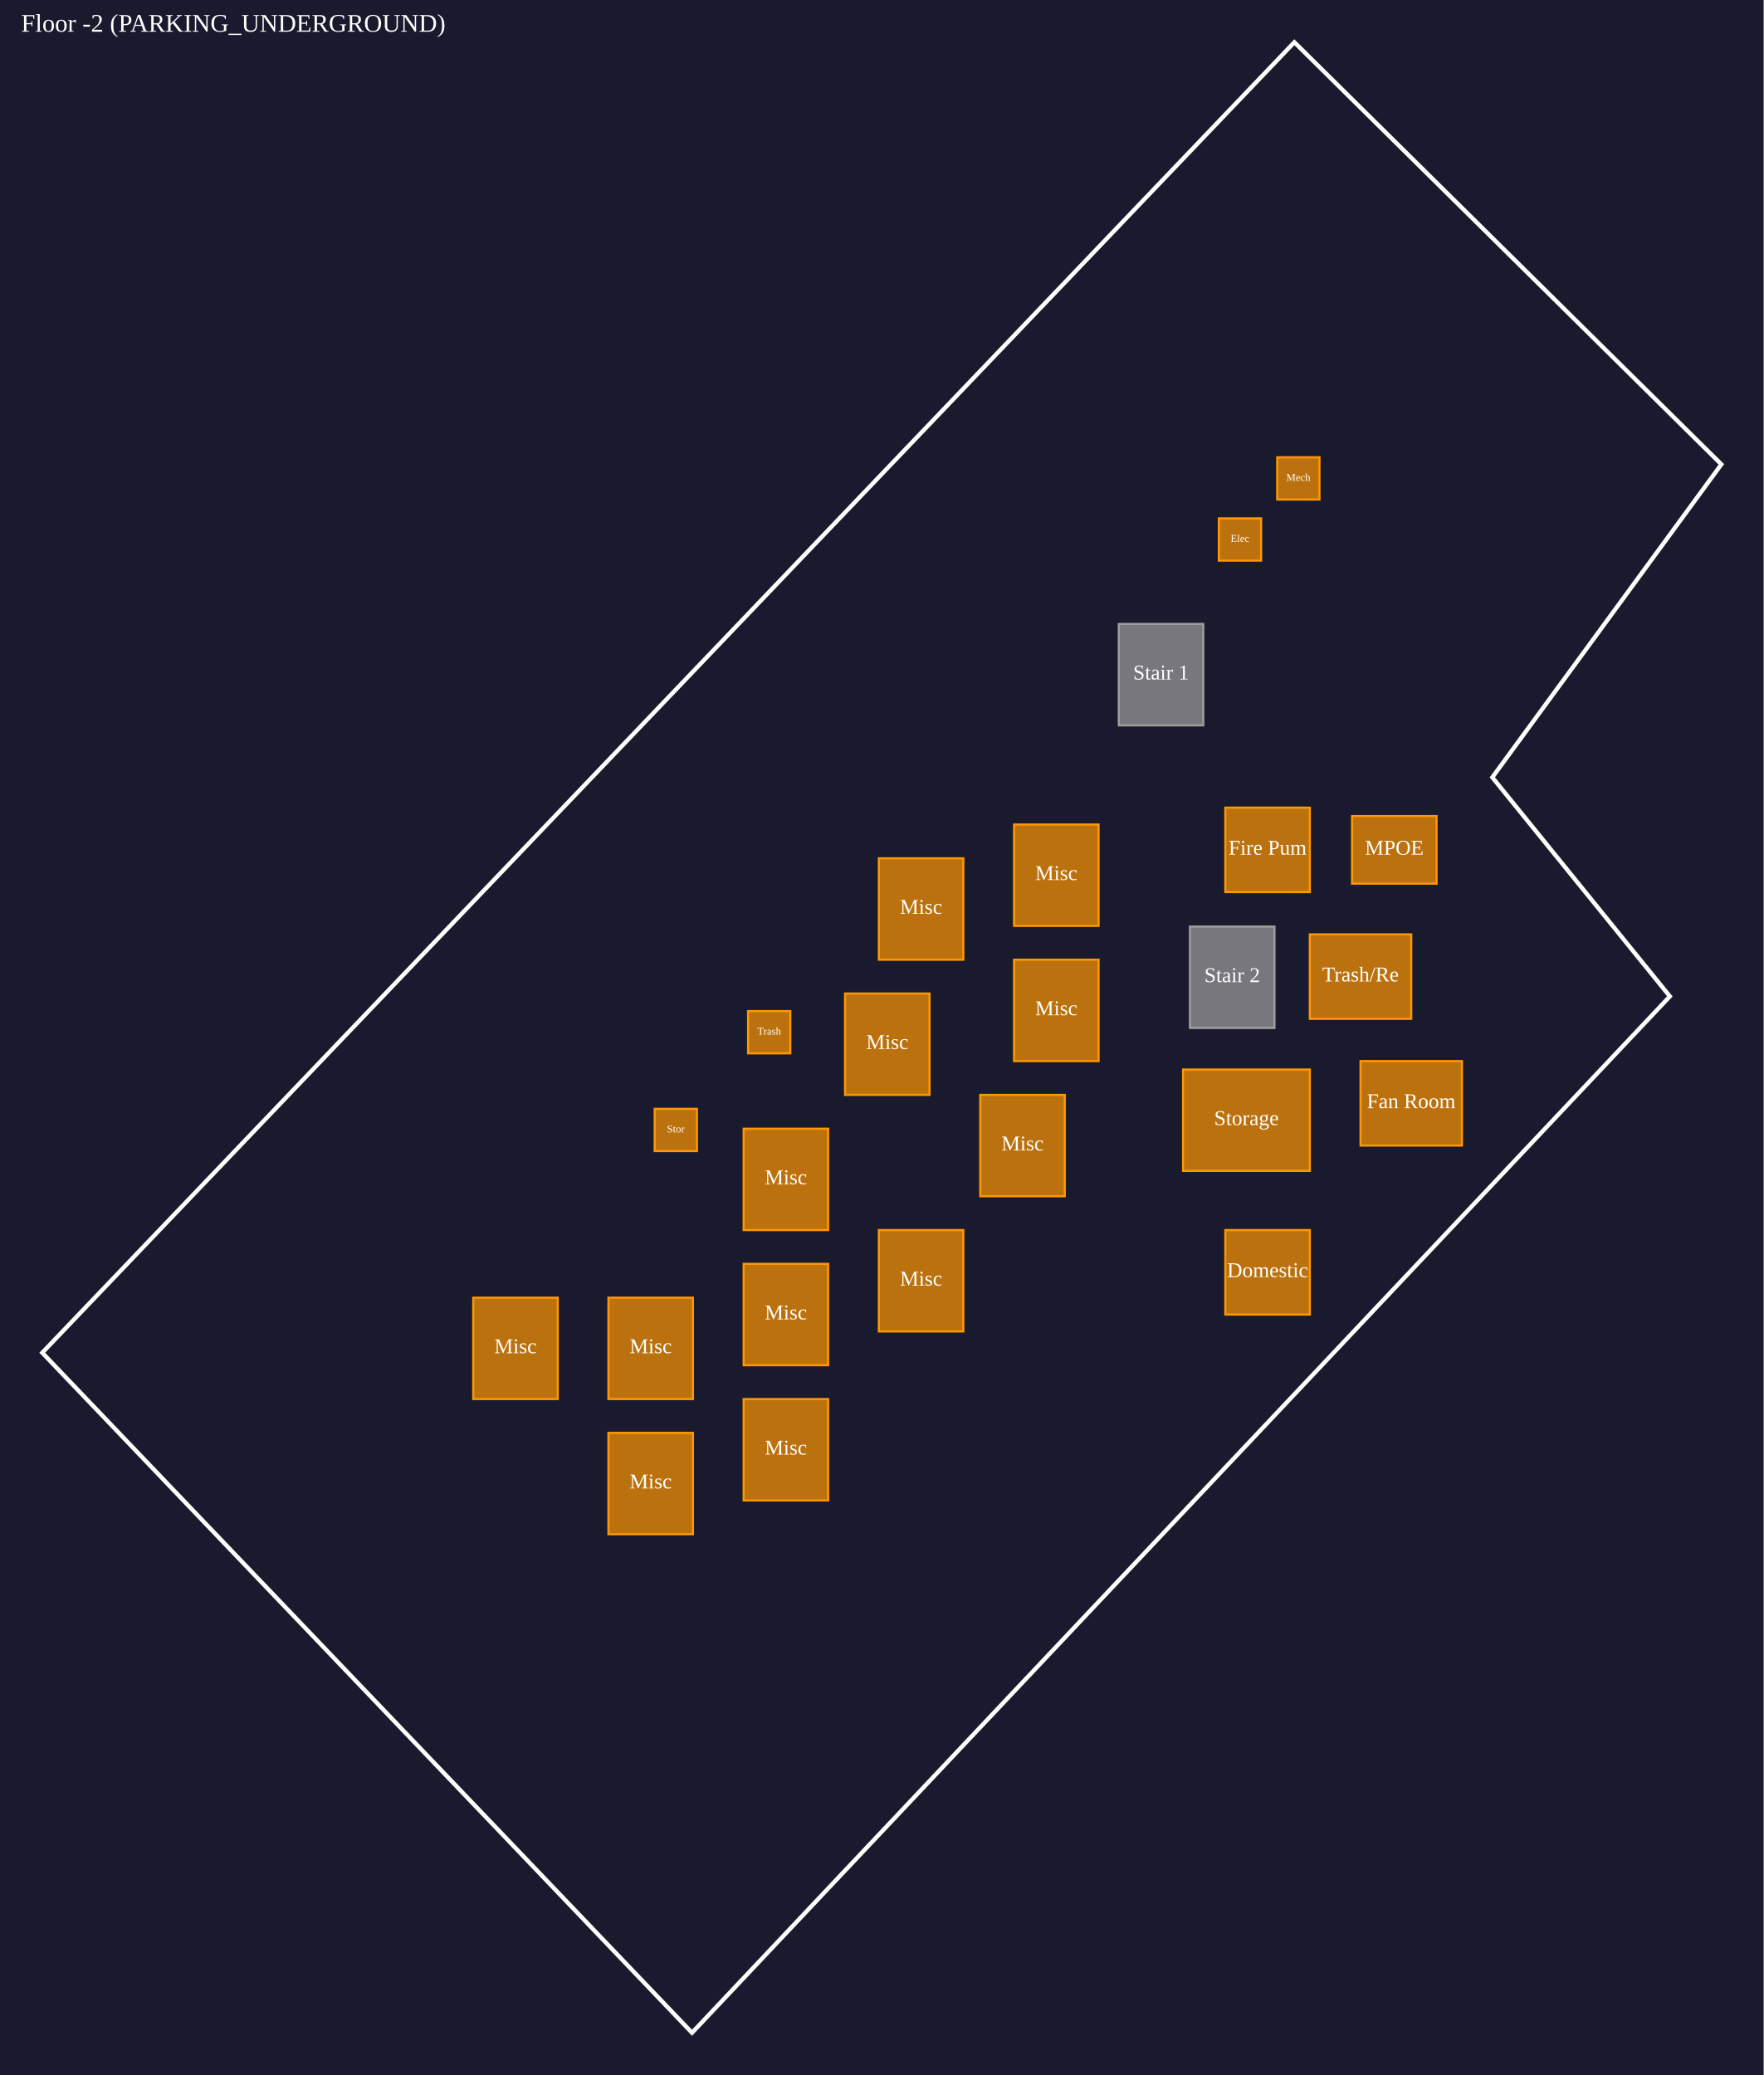
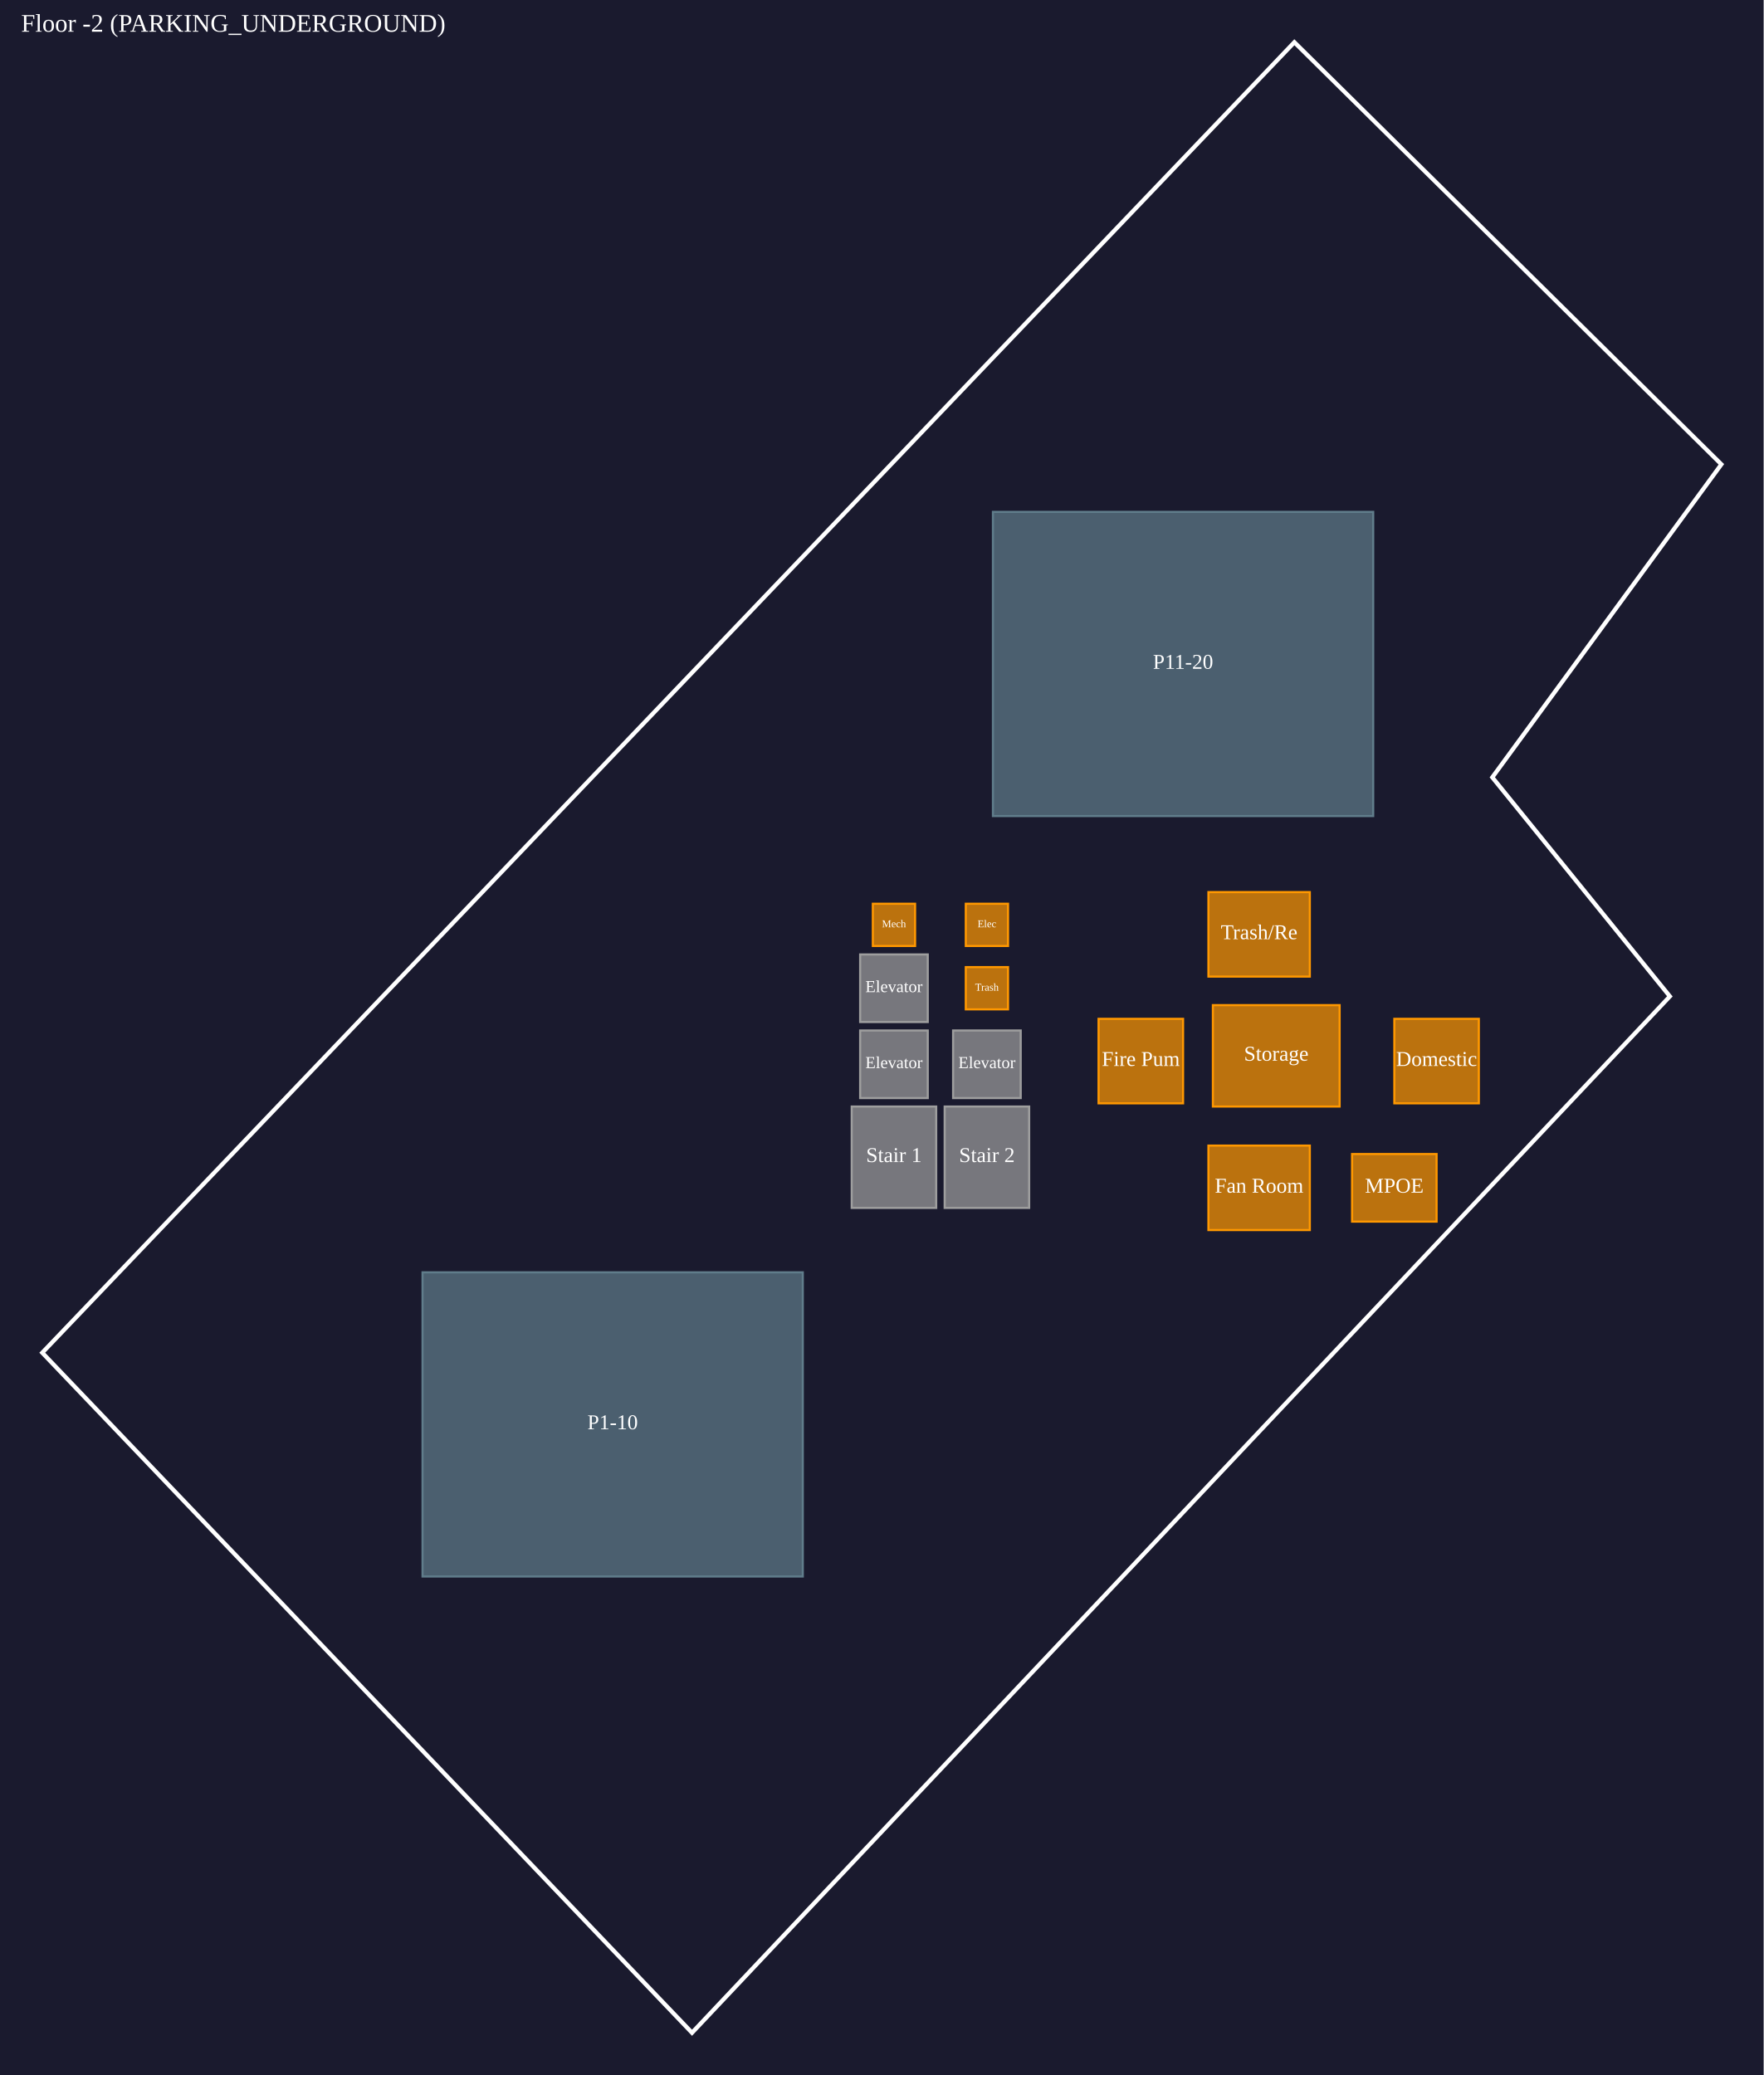
<svg xmlns="http://www.w3.org/2000/svg" width="834.802" height="982.331" viewBox="0 0 834.802 982.331">
  <rect width="100%" height="100%" fill="#1a1a2e" />
  <path d="M 327.56 962.331 L 790.422 471.692 L 706.371 368 L 814.802 219.819 L 612.679 20 L 20 640.39 Z" fill="none" stroke="#fff" stroke-width="2" />
-   <rect x="529.574" y="295.395" width="40" height="48" fill="#9E9E9E" fill-opacity="0.7" stroke="#9E9E9E" stroke-width="1" />
-   <text x="549.574" y="319.395" font-size="10" fill="white" text-anchor="middle" dominant-baseline="middle">Stair 1</text>
-   <rect x="563.256" y="438.649" width="40" height="48" fill="#9E9E9E" fill-opacity="0.7" stroke="#9E9E9E" stroke-width="1" />
-   <text x="583.256" y="462.649" font-size="10" fill="white" text-anchor="middle" dominant-baseline="middle">Stair 2</text>
-   <rect x="354.1" y="478.663" width="20" height="20" fill="#FF9800" fill-opacity="0.7" stroke="#FF9800" stroke-width="1" />
-   <text x="364.1" y="488.663" font-size="5" fill="white" text-anchor="middle" dominant-baseline="middle">Trash</text>
-   <rect x="604.566" y="216.487" width="20" height="20" fill="#FF9800" fill-opacity="0.7" stroke="#FF9800" stroke-width="1" />
-   <text x="614.566" y="226.487" font-size="5" fill="white" text-anchor="middle" dominant-baseline="middle">Mech</text>
-   <rect x="309.891" y="524.94" width="20" height="20" fill="#FF9800" fill-opacity="0.7" stroke="#FF9800" stroke-width="1" />
-   <text x="319.891" y="534.94" font-size="5" fill="white" text-anchor="middle" dominant-baseline="middle">Stor</text>
-   <rect x="576.935" y="245.41" width="20" height="20" fill="#FF9800" fill-opacity="0.7" stroke="#FF9800" stroke-width="1" />
-   <text x="586.935" y="255.41" font-size="5" fill="white" text-anchor="middle" dominant-baseline="middle">Elec</text>
-   <rect x="224" y="614.331" width="40" height="48" fill="#FF9800" fill-opacity="0.7" stroke="#FF9800" stroke-width="1" />
-   <text x="244" y="638.331" font-size="10" fill="white" text-anchor="middle" dominant-baseline="middle">Misc</text>
-   <rect x="288" y="678.331" width="40" height="48" fill="#FF9800" fill-opacity="0.7" stroke="#FF9800" stroke-width="1" />
-   <text x="308" y="702.331" font-size="10" fill="white" text-anchor="middle" dominant-baseline="middle">Misc</text>
-   <rect x="288" y="614.331" width="40" height="48" fill="#FF9800" fill-opacity="0.7" stroke="#FF9800" stroke-width="1" />
-   <text x="308" y="638.331" font-size="10" fill="white" text-anchor="middle" dominant-baseline="middle">Misc</text>
-   <rect x="352" y="662.331" width="40" height="48" fill="#FF9800" fill-opacity="0.7" stroke="#FF9800" stroke-width="1" />
-   <text x="372" y="686.331" font-size="10" fill="white" text-anchor="middle" dominant-baseline="middle">Misc</text>
-   <rect x="352" y="598.331" width="40" height="48" fill="#FF9800" fill-opacity="0.7" stroke="#FF9800" stroke-width="1" />
-   <text x="372" y="622.331" font-size="10" fill="white" text-anchor="middle" dominant-baseline="middle">Misc</text>
-   <rect x="352" y="534.331" width="40" height="48" fill="#FF9800" fill-opacity="0.7" stroke="#FF9800" stroke-width="1" />
-   <text x="372" y="558.331" font-size="10" fill="white" text-anchor="middle" dominant-baseline="middle">Misc</text>
-   <rect x="400" y="470.331" width="40" height="48" fill="#FF9800" fill-opacity="0.7" stroke="#FF9800" stroke-width="1" />
-   <text x="420" y="494.331" font-size="10" fill="white" text-anchor="middle" dominant-baseline="middle">Misc</text>
-   <rect x="416" y="582.331" width="40" height="48" fill="#FF9800" fill-opacity="0.7" stroke="#FF9800" stroke-width="1" />
-   <text x="436" y="606.331" font-size="10" fill="white" text-anchor="middle" dominant-baseline="middle">Misc</text>
-   <rect x="416" y="406.331" width="40" height="48" fill="#FF9800" fill-opacity="0.7" stroke="#FF9800" stroke-width="1" />
-   <text x="436" y="430.331" font-size="10" fill="white" text-anchor="middle" dominant-baseline="middle">Misc</text>
-   <rect x="464" y="518.331" width="40" height="48" fill="#FF9800" fill-opacity="0.7" stroke="#FF9800" stroke-width="1" />
-   <text x="484" y="542.331" font-size="10" fill="white" text-anchor="middle" dominant-baseline="middle">Misc</text>
-   <rect x="480" y="454.331" width="40" height="48" fill="#FF9800" fill-opacity="0.7" stroke="#FF9800" stroke-width="1" />
-   <text x="500" y="478.331" font-size="10" fill="white" text-anchor="middle" dominant-baseline="middle">Misc</text>
-   <rect x="480" y="390.331" width="40" height="48" fill="#FF9800" fill-opacity="0.7" stroke="#FF9800" stroke-width="1" />
-   <text x="500" y="414.331" font-size="10" fill="white" text-anchor="middle" dominant-baseline="middle">Misc</text>
-   <rect x="560" y="506.331" width="60" height="48" fill="#FF9800" fill-opacity="0.7" stroke="#FF9800" stroke-width="1" />
-   <text x="590" y="530.331" font-size="10" fill="white" text-anchor="middle" dominant-baseline="middle">Storage</text>
-   <rect x="620" y="442.331" width="48" height="40" fill="#FF9800" fill-opacity="0.7" stroke="#FF9800" stroke-width="1" />
-   <text x="644" y="462.331" font-size="10" fill="white" text-anchor="middle" dominant-baseline="middle">Trash/Re</text>
-   <rect x="644" y="502.331" width="48" height="40" fill="#FF9800" fill-opacity="0.7" stroke="#FF9800" stroke-width="1" />
-   <text x="668" y="522.331" font-size="10" fill="white" text-anchor="middle" dominant-baseline="middle">Fan Room</text>
-   <rect x="580" y="382.331" width="40" height="40" fill="#FF9800" fill-opacity="0.7" stroke="#FF9800" stroke-width="1" />
-   <text x="600" y="402.331" font-size="10" fill="white" text-anchor="middle" dominant-baseline="middle">Fire Pum</text>
-   <rect x="580" y="582.331" width="40" height="40" fill="#FF9800" fill-opacity="0.7" stroke="#FF9800" stroke-width="1" />
-   <text x="600" y="602.331" font-size="10" fill="white" text-anchor="middle" dominant-baseline="middle">Domestic</text>
-   <rect x="640" y="386.331" width="40" height="32" fill="#FF9800" fill-opacity="0.7" stroke="#FF9800" stroke-width="1" />
-   <text x="660" y="402.331" font-size="10" fill="white" text-anchor="middle" dominant-baseline="middle">MPOE</text>
+   <rect x="403.149" y="523.843" width="40" height="48" fill="#9E9E9E" fill-opacity="0.7" stroke="#9E9E9E" stroke-width="1" />
+   <text x="423.149" y="547.843" font-size="10" fill="white" text-anchor="middle" dominant-baseline="middle">Stair 1</text>
+   <rect x="447.149" y="523.843" width="40" height="48" fill="#9E9E9E" fill-opacity="0.7" stroke="#9E9E9E" stroke-width="1" />
+   <text x="467.149" y="547.843" font-size="10" fill="white" text-anchor="middle" dominant-baseline="middle">Stair 2</text>
+   <rect x="407.149" y="487.843" width="32" height="32" fill="#9E9E9E" fill-opacity="0.7" stroke="#9E9E9E" stroke-width="1" />
+   <text x="423.149" y="503.843" font-size="8" fill="white" text-anchor="middle" dominant-baseline="middle">Elevator</text>
+   <rect x="451.149" y="487.843" width="32" height="32" fill="#9E9E9E" fill-opacity="0.7" stroke="#9E9E9E" stroke-width="1" />
+   <text x="467.149" y="503.843" font-size="8" fill="white" text-anchor="middle" dominant-baseline="middle">Elevator</text>
+   <rect x="407.149" y="451.843" width="32" height="32" fill="#9E9E9E" fill-opacity="0.7" stroke="#9E9E9E" stroke-width="1" />
+   <text x="423.149" y="467.843" font-size="8" fill="white" text-anchor="middle" dominant-baseline="middle">Elevator</text>
+   <rect x="457.149" y="457.843" width="20" height="20" fill="#FF9800" fill-opacity="0.7" stroke="#FF9800" stroke-width="1" />
+   <text x="467.149" y="467.843" font-size="5" fill="white" text-anchor="middle" dominant-baseline="middle">Trash</text>
+   <rect x="413.149" y="427.843" width="20" height="20" fill="#FF9800" fill-opacity="0.7" stroke="#FF9800" stroke-width="1" />
+   <text x="423.149" y="437.843" font-size="5" fill="white" text-anchor="middle" dominant-baseline="middle">Mech</text>
+   <rect x="457.149" y="427.843" width="20" height="20" fill="#FF9800" fill-opacity="0.7" stroke="#FF9800" stroke-width="1" />
+   <text x="467.149" y="437.843" font-size="5" fill="white" text-anchor="middle" dominant-baseline="middle">Elec</text>
+   <rect x="574.109" y="475.843" width="60" height="48" fill="#FF9800" fill-opacity="0.7" stroke="#FF9800" stroke-width="1" />
+   <text x="604.109" y="499.843" font-size="10" fill="white" text-anchor="middle" dominant-baseline="middle">Storage</text>
+   <rect x="572" y="422.331" width="48" height="40" fill="#FF9800" fill-opacity="0.7" stroke="#FF9800" stroke-width="1" />
+   <text x="596" y="442.331" font-size="10" fill="white" text-anchor="middle" dominant-baseline="middle">Trash/Re</text>
+   <rect x="572" y="542.331" width="48" height="40" fill="#FF9800" fill-opacity="0.7" stroke="#FF9800" stroke-width="1" />
+   <text x="596" y="562.331" font-size="10" fill="white" text-anchor="middle" dominant-baseline="middle">Fan Room</text>
+   <rect x="520" y="482.331" width="40" height="40" fill="#FF9800" fill-opacity="0.7" stroke="#FF9800" stroke-width="1" />
+   <text x="540" y="502.331" font-size="10" fill="white" text-anchor="middle" dominant-baseline="middle">Fire Pum</text>
+   <rect x="660" y="482.331" width="40" height="40" fill="#FF9800" fill-opacity="0.7" stroke="#FF9800" stroke-width="1" />
+   <text x="680" y="502.331" font-size="10" fill="white" text-anchor="middle" dominant-baseline="middle">Domestic</text>
+   <rect x="640" y="546.331" width="40" height="32" fill="#FF9800" fill-opacity="0.7" stroke="#FF9800" stroke-width="1" />
+   <text x="660" y="562.331" font-size="10" fill="white" text-anchor="middle" dominant-baseline="middle">MPOE</text>
+   <rect x="200" y="602.331" width="180" height="144" fill="#607D8B" fill-opacity="0.7" stroke="#607D8B" stroke-width="1" />
+   <text x="290" y="674.331" font-size="10" fill="white" text-anchor="middle" dominant-baseline="middle">P1-10</text>
+   <rect x="470" y="242.331" width="180" height="144" fill="#607D8B" fill-opacity="0.7" stroke="#607D8B" stroke-width="1" />
+   <text x="560" y="314.331" font-size="10" fill="white" text-anchor="middle" dominant-baseline="middle">P11-20</text>
  <text x="10" y="15" font-size="12" fill="white">Floor -2 (PARKING_UNDERGROUND)</text>
</svg>
